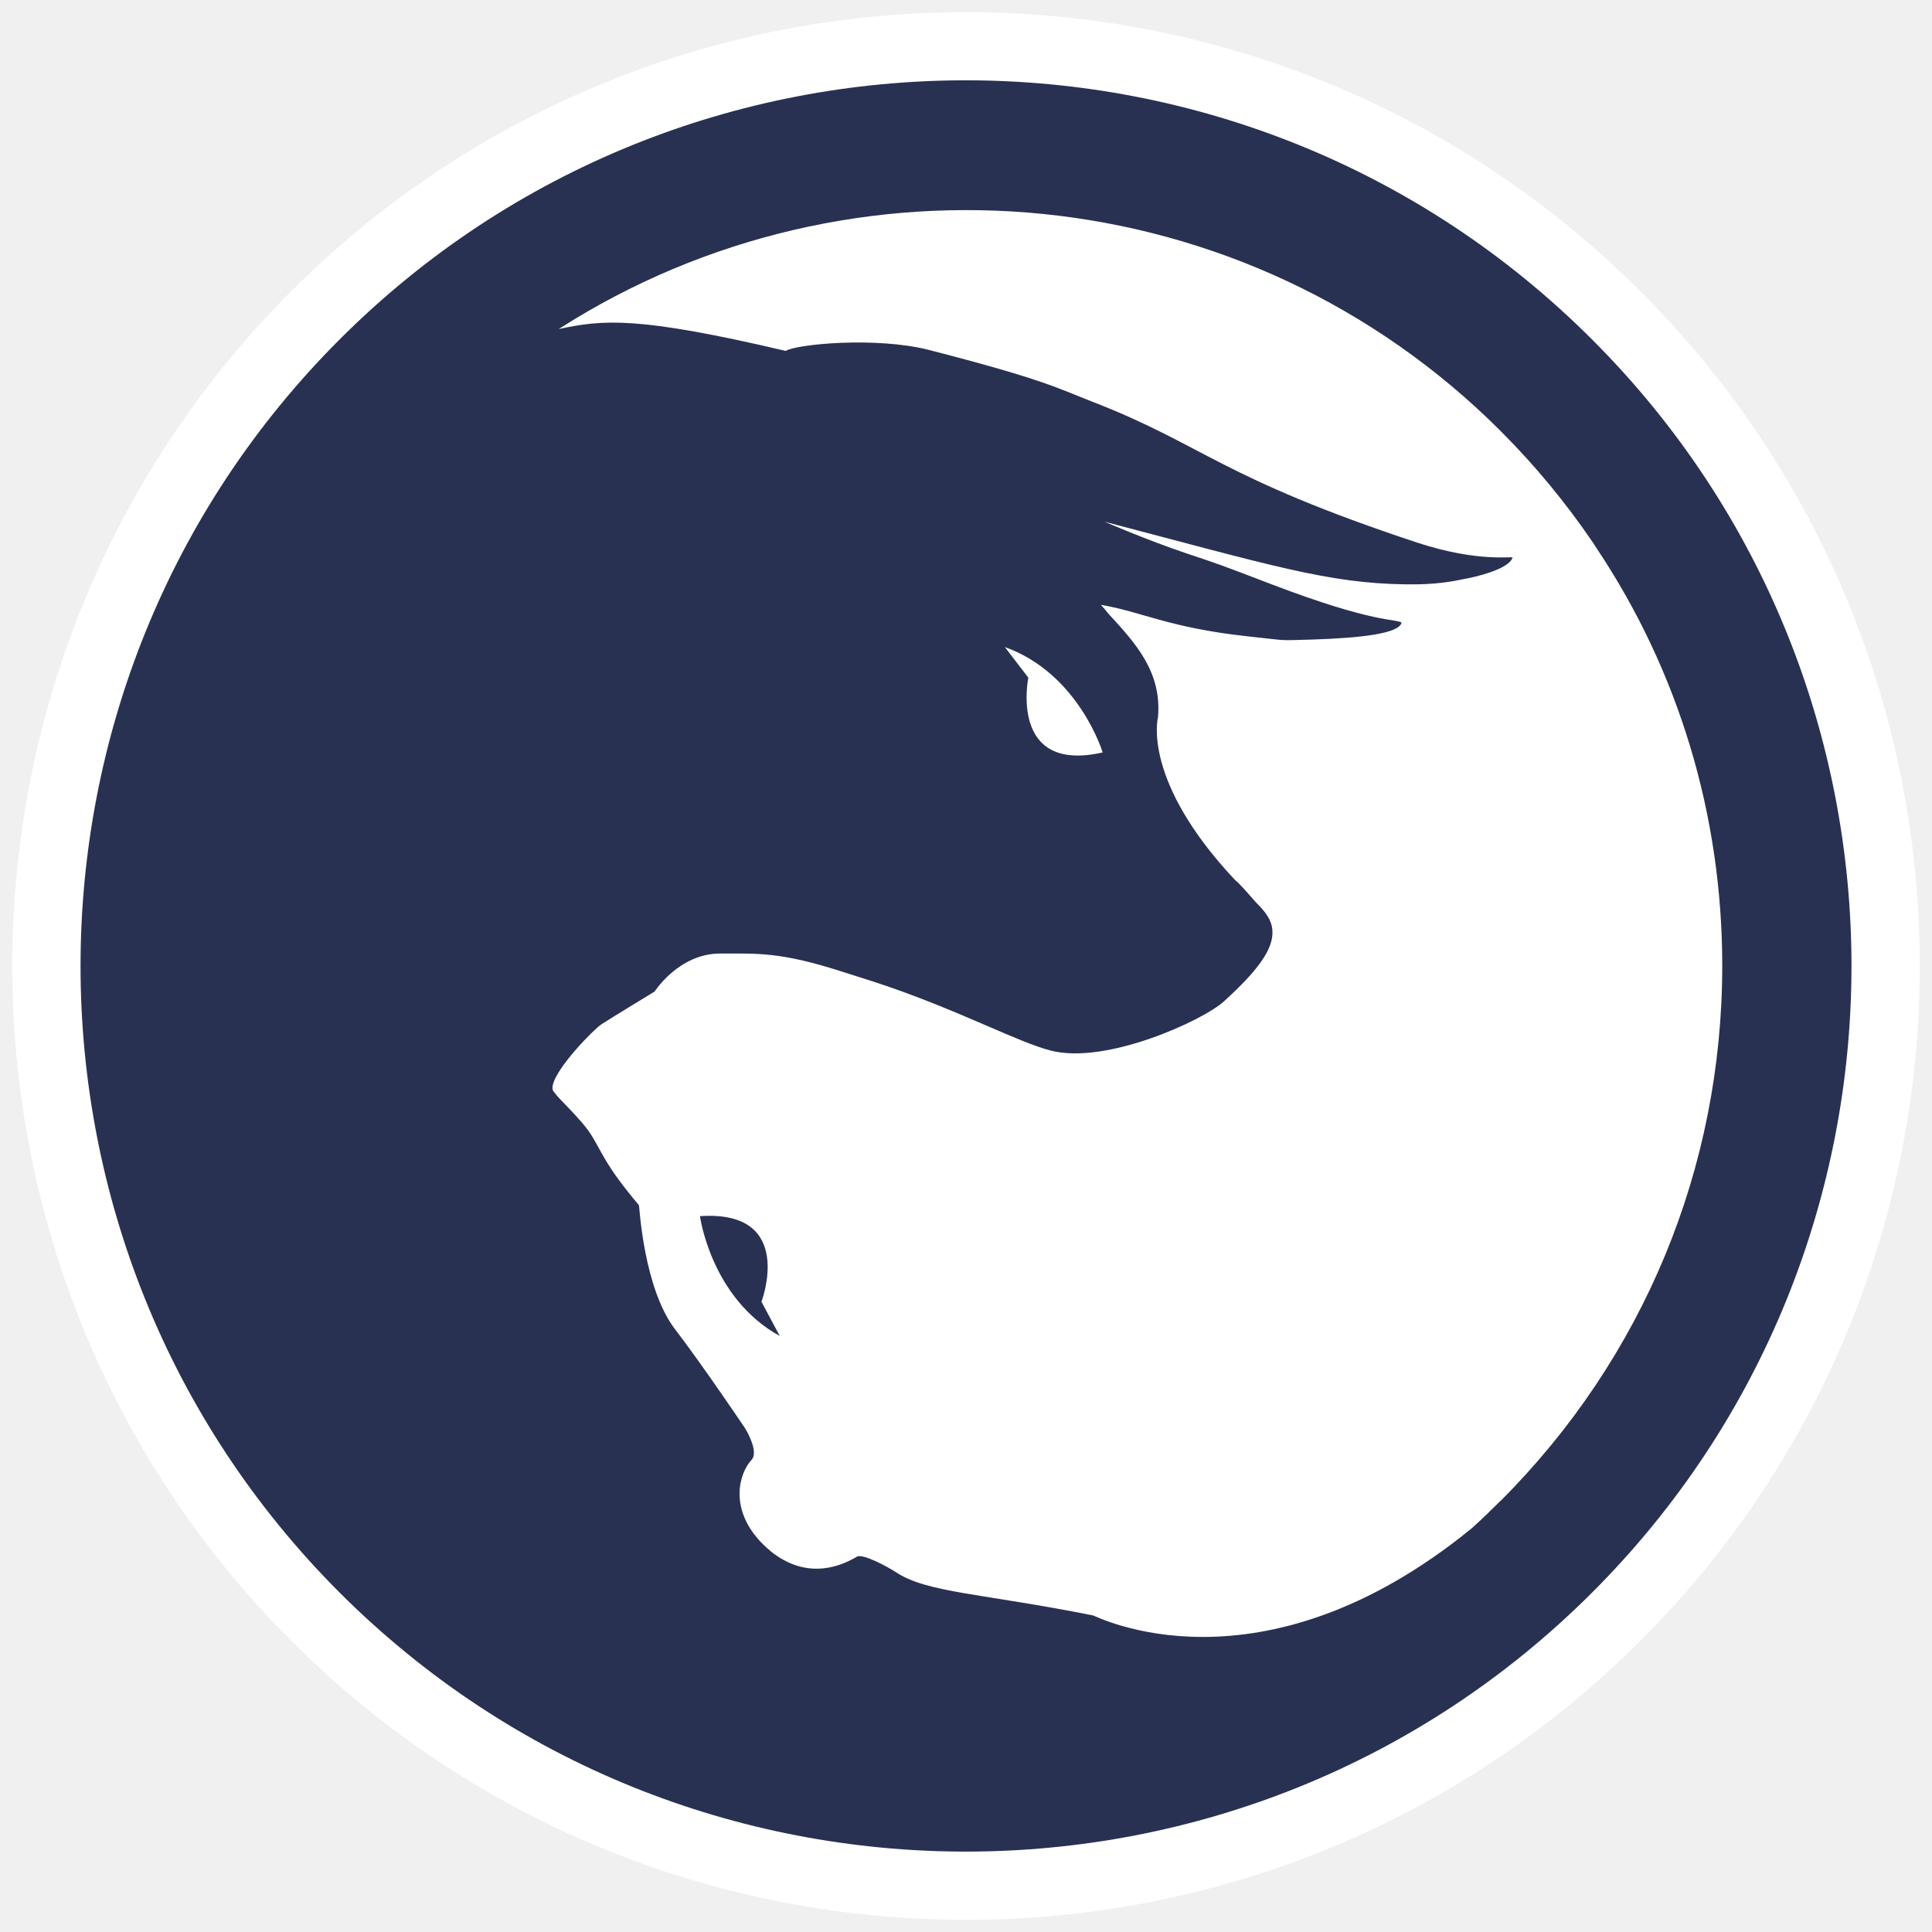
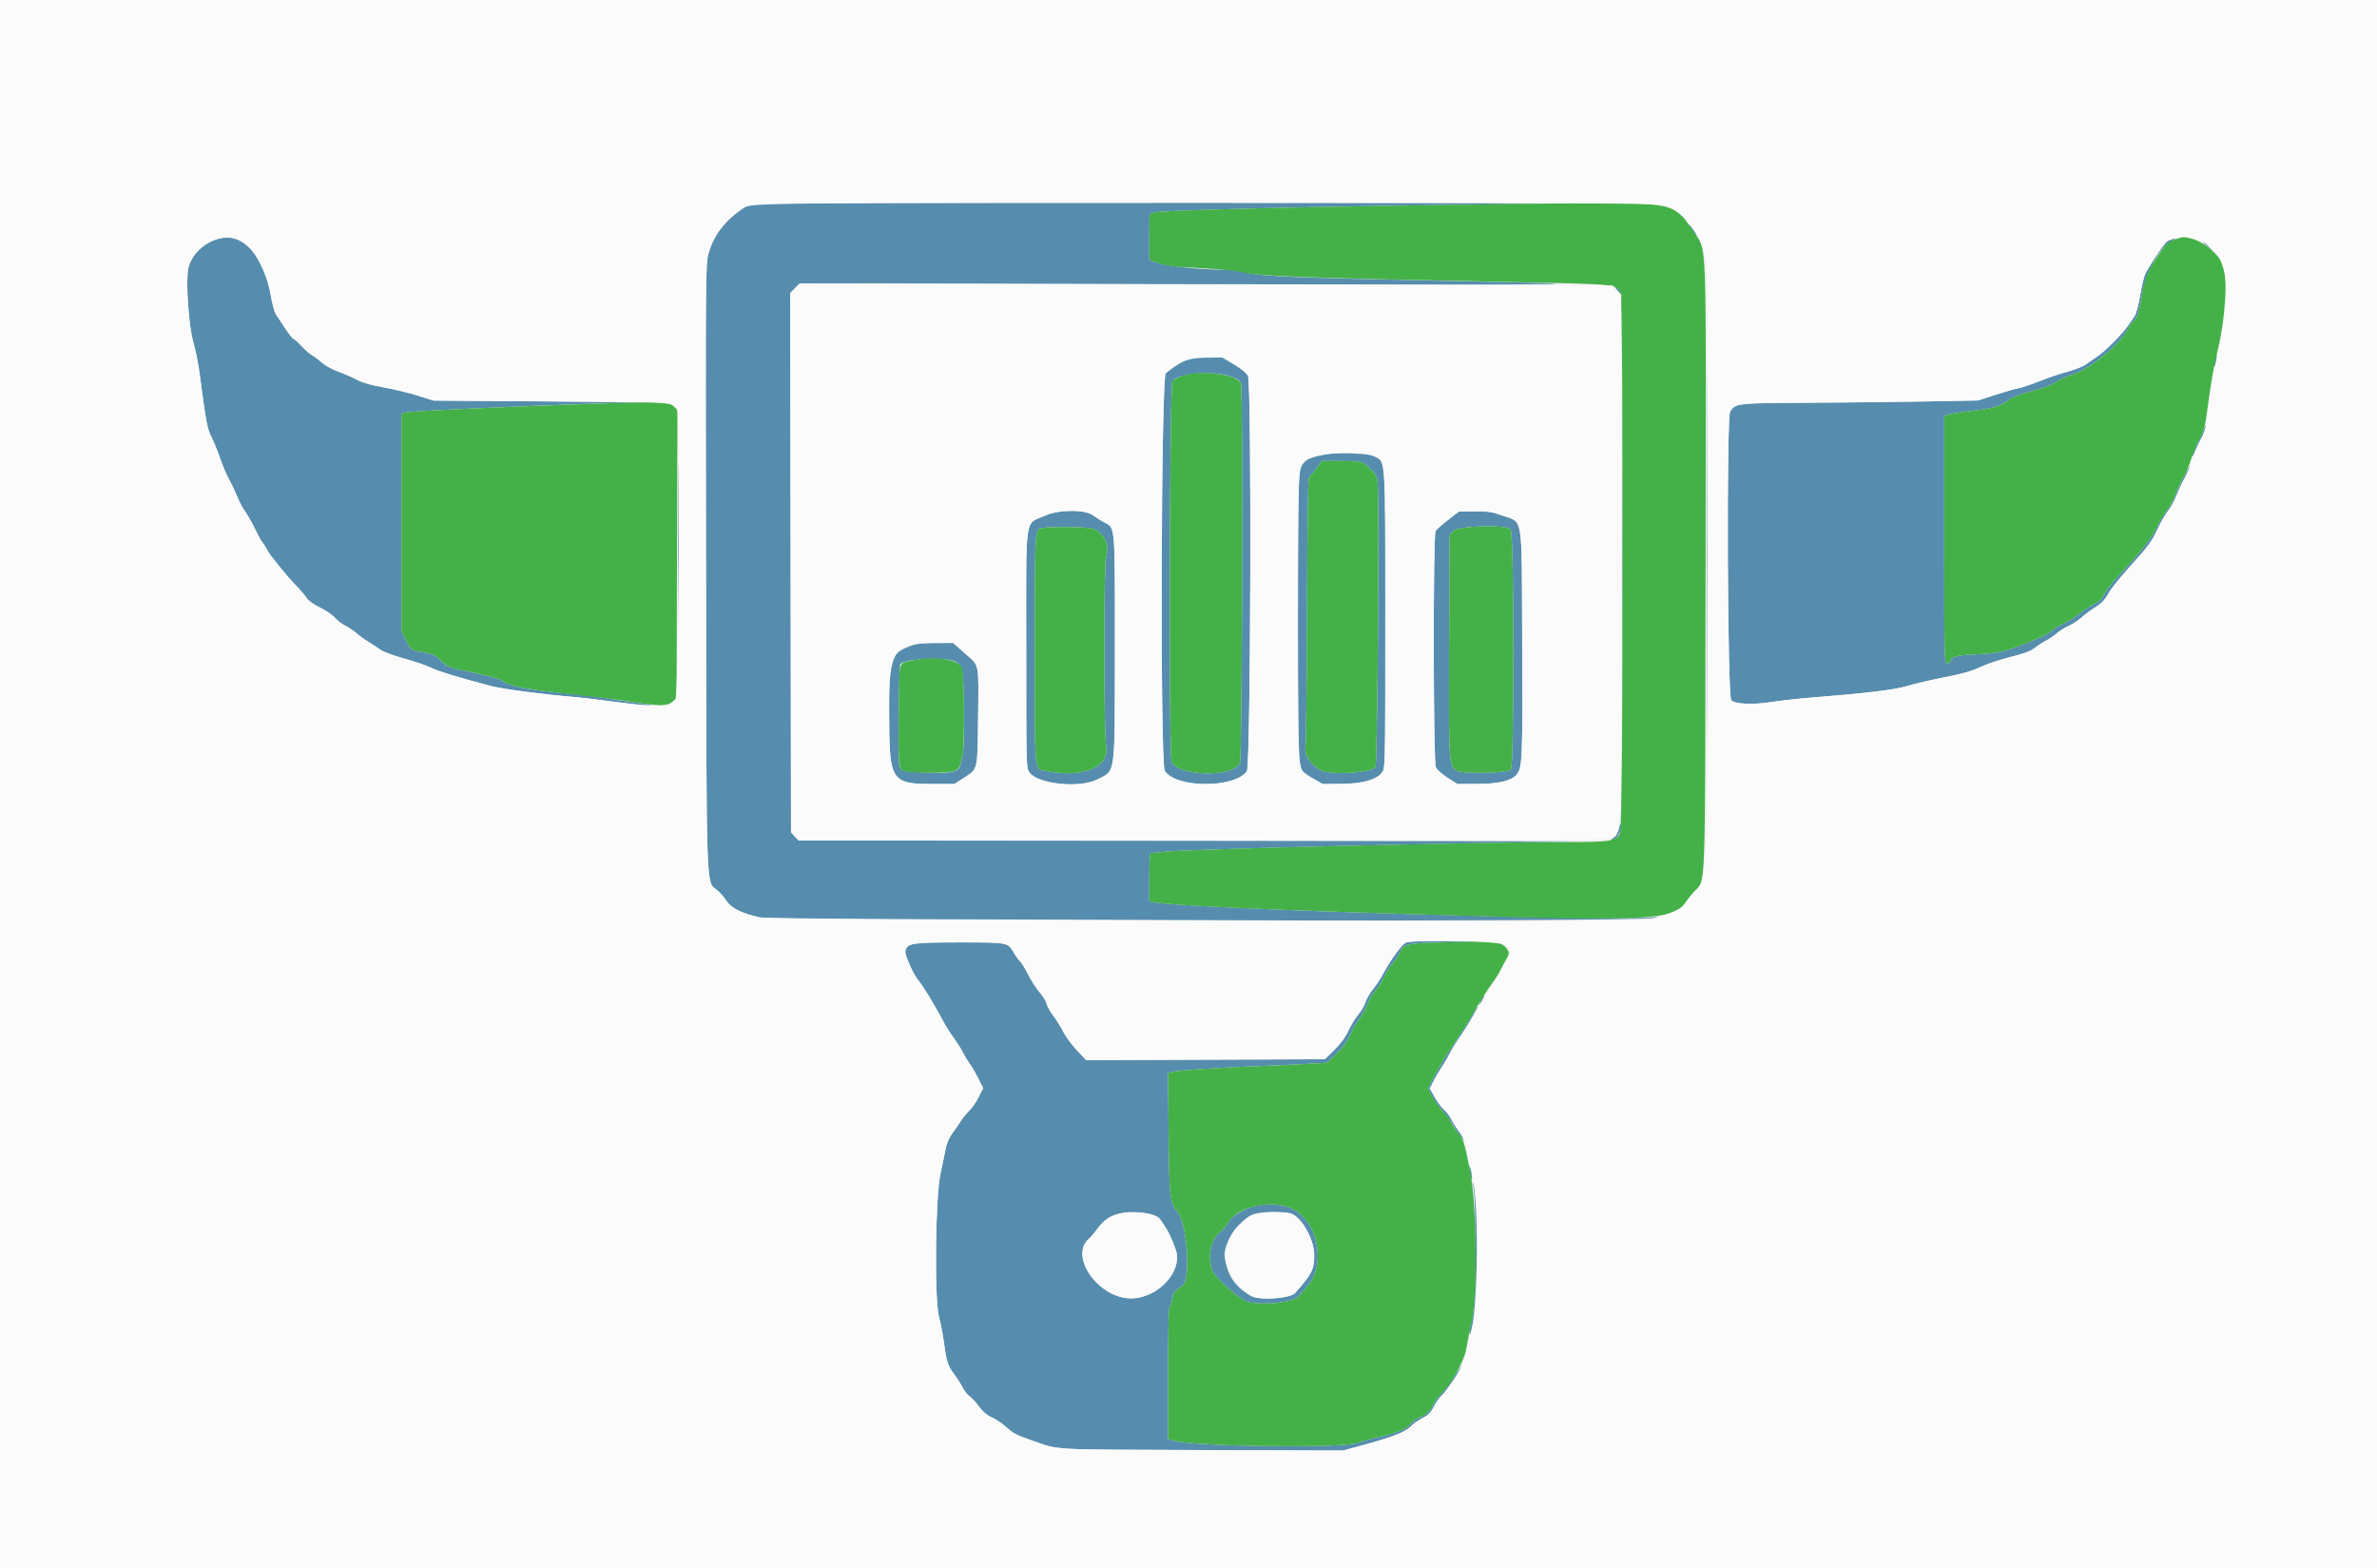
- <svg xmlns="http://www.w3.org/2000/svg" width="46" height="46" viewBox="0 0 46 46">
-   <path fill="#fff" d="M39.057 6.937C30.2-1.926 15.792-1.926 6.934 6.934c-8.856 8.857-8.856 23.273 0 32.132 8.858 8.86 23.27 8.86 32.123-.002 8.87-8.857 8.87-23.273 0-32.127z" />
-   <g fill="#293152">
-     <path d="M16.666 28.957s.26 1.95 1.9 2.852l-.436-.815s.835-2.192-1.464-2.038zM37.908 8.085c-8.225-8.23-21.6-8.23-29.823-.002-8.223 8.226-8.223 21.608 0 29.834s21.603 8.224 29.823 0c8.233-8.226 8.233-21.608 0-29.832zm-2.18 27.648c-.23.228-.454.446-.688.656-5.066 4.13-8.97 2.074-9.014 2.074-2.645-.528-3.958-.537-4.7-1.033-.186-.124-.785-.445-.92-.368-.54.322-1.283.486-2.048-.12-.07-.058-.13-.117-.192-.174-.84-.84-.554-1.706-.275-2.006.194-.197-.147-.75-.147-.75s-.993-1.477-1.672-2.364c-.746-.975-.847-2.908-.856-2.933l-.01-.028c-.755-.897-.834-1.173-1.095-1.61-.153-.258-.387-.5-.585-.708-.136-.14-.263-.268-.35-.388-.022-.026-.026-.064-.018-.124.067-.42.97-1.342 1.163-1.47.238-.155 1.264-.778 1.264-.778s.578-.906 1.56-.906c.885.003 1.426-.05 2.953.447l.636.202c1.065.342 2.003.744 2.75 1.066.633.273 1.14.493 1.527.594 1.316.348 3.64-.718 4.13-1.17.806-.73 1.15-1.22 1.155-1.623.008-.227-.092-.423-.32-.66-.117-.11-.27-.313-.463-.507-.03-.03-.063-.066-.102-.094-2.23-2.37-1.844-3.855-1.84-3.88.094-1.065-.516-1.748-1.172-2.457l-.11-.133c-.034-.032-.075-.086-.075-.086.95.156 1.596.538 3.45.744 1.056.113.722.104 1.564.082 1.16-.037 2.08-.14 2.143-.402-.113-.096-.627.03-3.09-.912-1.14-.438-1.318-.502-2.045-.743-.932-.314-1.94-.75-1.94-.75 4.017 1.054 5.33 1.466 7.17 1.492.708.013 1.132-.073 1.38-.124.262-.046 1.072-.23 1.166-.51.028-.05-.778.13-2.27-.36-4.687-1.55-5.087-2.325-7.687-3.336-.904-.352-1.2-.546-3.94-1.252-1.254-.32-3.15-.138-3.407.024-3.556-.835-4.363-.743-5.406-.52 6.955-4.46 16.347-3.656 22.43 2.43.825.825 1.556 1.714 2.196 2.655l.084.13c1.953 2.923 2.994 6.353 2.994 9.945-.002 4.816-1.875 9.334-5.275 12.738zM23.922 15.405c1.765.63 2.332 2.51 2.332 2.51-2.242.51-1.77-1.78-1.77-1.78l-.56-.73z" />
+ <svg xmlns="http://www.w3.org/2000/svg" id="svg" version="1.1" width="400" height="263.83" viewBox="0, 0, 400,263.83">
+   <g id="svgg">
+     <path id="path0" d="M127.480 34.321 C 126.559 34.441,125.550 34.706,125.238 34.912 C 122.072 36.996,120.088 39.536,119.255 42.572 C 118.727 44.498,118.723 45.019,118.803 95.016 C 118.895 151.596,118.777 148.187,120.696 149.800 C 121.172 150.200,121.887 151.026,122.285 151.636 C 123.051 152.811,124.885 153.714,127.803 154.353 C 130.914 155.034,275.967 155.140,278.291 154.463 C 279.381 154.145,279.409 154.122,278.496 154.290 C 273.926 155.135,199.562 152.945,194.129 151.806 L 193.404 151.654 193.404 147.595 C 193.404 145.362,193.493 143.536,193.602 143.535 C 193.710 143.535,195.046 143.420,196.570 143.279 C 200.901 142.879,243.010 141.856,265.435 141.606 C 268.410 141.572,240.143 141.518,202.619 141.485 L 134.393 141.425 133.753 140.744 L 133.113 140.063 133.044 94.685 L 132.974 49.307 133.788 48.493 L 134.602 47.679 202.987 47.821 C 269.024 47.958,274.674 47.879,243.272 47.256 C 219.132 46.777,212.046 46.487,209.894 45.892 C 208.879 45.611,207.216 45.380,206.201 45.379 C 201.245 45.375,195.959 44.763,194.129 43.981 L 193.404 43.671 193.404 39.808 C 193.404 36.028,193.416 35.942,193.997 35.778 C 195.611 35.323,221.562 34.714,256.069 34.322 C 267.635 34.191,249.251 34.121,201.319 34.114 C 161.629 34.108,128.402 34.202,127.480 34.321 M282.586 35.966 C 282.586 36.012,282.972 36.398,283.443 36.824 L 284.301 37.599 283.526 36.741 C 282.803 35.942,282.586 35.763,282.586 35.966 M284.616 38.543 C 284.878 38.989,285.261 39.494,285.467 39.664 C 285.673 39.834,285.509 39.469,285.102 38.852 C 284.248 37.557,283.911 37.343,284.616 38.543 M36.865 40.118 C 34.389 40.729,32.142 42.929,31.678 45.195 C 31.226 47.399,31.761 55.009,32.554 57.673 C 32.903 58.846,33.383 61.280,33.621 63.082 C 34.689 71.188,34.864 72.118,35.606 73.597 C 36.011 74.405,36.665 76.016,37.059 77.177 C 37.452 78.338,38.115 79.898,38.531 80.645 C 38.947 81.392,39.579 82.721,39.936 83.599 C 40.293 84.477,40.881 85.588,41.244 86.068 C 41.607 86.547,42.331 87.821,42.853 88.899 C 43.375 89.977,43.966 91.046,44.165 91.274 C 44.364 91.502,44.713 92.055,44.940 92.504 C 45.415 93.444,48.257 96.941,49.959 98.681 C 50.597 99.334,51.335 100.207,51.597 100.620 C 51.883 101.071,52.795 101.723,53.872 102.248 C 54.861 102.729,55.982 103.494,56.364 103.947 C 56.746 104.401,57.548 105.018,58.147 105.317 C 58.745 105.617,59.591 106.186,60.026 106.582 C 60.462 106.978,61.352 107.624,62.005 108.017 C 62.658 108.410,63.571 109.006,64.034 109.342 C 64.496 109.677,66.277 110.335,67.991 110.805 C 69.706 111.274,71.696 111.951,72.415 112.310 C 73.633 112.916,77.213 114.013,82.613 115.431 C 84.595 115.952,90.942 116.788,96.702 117.287 C 97.718 117.375,99.914 117.629,101.583 117.851 C 106.159 118.459,108.476 118.706,109.499 118.694 C 110.007 118.688,108.803 118.469,106.824 118.206 C 104.844 117.944,102.589 117.600,101.810 117.442 C 101.032 117.283,98.437 116.969,96.042 116.744 C 88.480 116.031,85.953 115.539,84.408 114.477 C 84.031 114.218,81.839 113.620,79.537 113.148 C 75.417 112.303,75.334 112.272,74.230 111.183 C 73.252 110.220,72.877 110.039,71.310 109.774 C 69.090 109.400,69.129 109.427,68.259 107.625 L 67.546 106.148 67.546 87.896 L 67.546 69.644 68.140 69.428 C 68.978 69.122,97.050 67.897,106.464 67.755 C 108.786 67.720,102.197 67.626,91.821 67.547 L 72.955 67.403 70.317 66.568 C 68.865 66.109,66.277 65.486,64.564 65.184 C 62.468 64.814,60.997 64.393,60.063 63.894 C 59.300 63.487,57.901 62.881,56.954 62.546 C 56.007 62.212,54.767 61.530,54.199 61.031 C 53.631 60.533,52.869 59.963,52.507 59.765 C 52.144 59.568,51.341 58.863,50.723 58.199 C 50.105 57.535,49.495 56.992,49.367 56.992 C 49.240 56.992,48.618 56.200,47.985 55.231 C 47.352 54.262,46.647 53.197,46.419 52.863 C 46.191 52.529,45.792 51.036,45.533 49.545 C 44.400 43.023,40.829 39.140,36.865 40.118 M364.885 40.498 C 364.305 40.813,362.007 44.111,360.966 46.124 C 360.793 46.459,360.425 48.048,360.150 49.655 C 359.874 51.262,359.463 52.828,359.236 53.135 C 359.010 53.443,358.485 54.200,358.070 54.819 C 357.127 56.227,354.300 59.059,352.902 59.995 C 352.322 60.383,351.464 60.981,350.996 61.323 C 350.528 61.664,349.162 62.206,347.962 62.526 C 346.761 62.846,344.641 63.563,343.251 64.119 C 341.861 64.676,340.258 65.215,339.689 65.318 C 339.120 65.421,337.348 65.927,335.752 66.444 L 332.850 67.382 324.538 67.542 C 319.967 67.630,311.022 67.729,304.661 67.761 C 292.190 67.825,292.069 67.838,291.153 69.237 C 290.508 70.221,290.685 117.183,291.336 117.834 C 291.996 118.494,294.994 118.616,298.206 118.114 C 299.701 117.881,302.526 117.562,304.485 117.406 C 314.139 116.639,318.909 116.065,320.990 115.420 C 322.158 115.058,324.948 114.408,327.190 113.974 C 330.152 113.401,331.804 112.931,333.232 112.254 C 334.313 111.741,336.609 110.973,338.334 110.546 C 340.610 109.983,341.736 109.562,342.437 109.011 C 342.969 108.593,343.819 108.041,344.327 107.783 C 344.835 107.526,345.632 106.982,346.098 106.576 C 346.565 106.170,347.470 105.607,348.110 105.323 C 348.749 105.040,349.733 104.395,350.296 103.890 C 350.859 103.384,351.923 102.601,352.660 102.150 C 353.629 101.556,354.210 100.944,354.756 99.941 C 355.171 99.178,356.646 97.304,358.033 95.777 C 361.465 91.998,362.125 91.108,363.156 88.869 C 363.644 87.808,364.412 86.483,364.862 85.926 C 365.311 85.369,365.928 84.249,366.232 83.436 C 366.536 82.623,367.193 81.227,367.693 80.334 C 368.193 79.440,368.602 78.567,368.602 78.392 C 368.602 77.933,366.528 81.939,365.908 83.597 C 365.618 84.371,365.037 85.396,364.616 85.875 C 364.195 86.355,363.537 87.443,363.152 88.294 C 362.248 90.298,360.254 92.913,357.246 96.042 C 355.920 97.421,354.548 99.111,354.196 99.798 C 353.730 100.710,353.255 101.198,352.438 101.607 C 351.823 101.914,350.647 102.688,349.825 103.325 C 349.003 103.963,347.756 104.729,347.054 105.026 C 346.353 105.324,345.600 105.785,345.383 106.051 C 345.165 106.316,344.274 106.837,343.404 107.209 C 337.658 109.660,336.655 109.924,332.418 110.107 C 329.301 110.242,328.232 110.527,328.232 111.223 C 328.232 111.436,327.995 111.609,327.704 111.609 C 327.181 111.609,327.177 111.434,327.177 90.775 L 327.177 69.941 328.166 69.689 C 328.710 69.550,330.379 69.301,331.873 69.135 C 335.237 68.760,336.572 68.368,338.038 67.324 C 338.818 66.769,340.064 66.289,341.953 65.816 C 343.729 65.371,345.113 64.850,345.811 64.363 C 346.410 63.945,347.797 63.318,348.893 62.970 C 351.801 62.046,356.744 57.964,358.047 55.409 C 358.316 54.882,358.730 54.290,358.966 54.094 C 359.690 53.493,359.909 52.852,360.410 49.871 C 361.083 45.870,363.394 41.597,365.441 40.568 C 365.946 40.314,366.181 40.111,365.963 40.117 C 365.745 40.122,365.260 40.294,364.885 40.498 M370.712 40.716 C 370.712 40.761,371.098 41.147,371.570 41.573 L 372.427 42.348 371.652 41.491 C 370.930 40.691,370.712 40.512,370.712 40.716 M287.200 93.931 C 287.200 121.431,287.231 132.681,287.269 118.931 C 287.307 105.181,287.307 82.681,287.269 68.931 C 287.231 55.181,287.200 66.431,287.200 93.931 M272.078 48.779 C 272.415 49.195,272.729 49.503,272.776 49.463 C 272.933 49.329,272.176 48.296,271.820 48.159 C 271.625 48.084,271.741 48.363,272.078 48.779 M272.952 93.931 C 272.952 118.239,272.983 128.183,273.021 116.029 C 273.059 103.875,273.059 83.987,273.021 71.834 C 272.983 59.680,272.952 69.624,272.952 93.931 M372.706 60.569 C 372.607 61.098,372.578 61.584,372.643 61.649 C 372.707 61.713,372.841 61.333,372.940 60.803 C 373.040 60.274,373.068 59.788,373.004 59.723 C 372.939 59.659,372.805 60.039,372.706 60.569 M198.417 61.236 C 197.474 61.814,196.464 62.525,196.174 62.814 C 195.373 63.611,195.208 128.393,196.003 129.693 C 197.793 132.618,207.677 132.688,209.825 129.790 C 210.469 128.922,210.643 64.651,210.006 63.252 C 209.799 62.799,208.929 62.077,207.706 61.341 L 205.738 60.158 202.935 60.171 C 200.137 60.183,200.129 60.185,198.417 61.236 M207.048 63.340 C 208.356 63.782,208.690 64.014,208.832 64.576 C 209.198 66.037,209.031 127.640,208.659 128.403 C 207.452 130.876,198.001 130.637,197.159 128.112 C 196.666 126.630,196.809 64.564,197.307 64.063 C 198.595 62.768,204.135 62.357,207.048 63.340 M114.110 92.348 C 114.110 105.046,114.143 110.241,114.182 103.892 C 114.221 97.543,114.221 87.154,114.182 80.805 C 114.143 74.456,114.110 79.650,114.110 92.348 M371.007 71.821 C 370.990 72.068,370.501 73.172,369.921 74.274 C 369.340 75.377,368.871 76.481,368.878 76.728 C 368.885 76.975,369.099 76.642,369.355 75.989 C 369.611 75.336,370.149 74.241,370.551 73.556 C 370.953 72.871,371.227 72.099,371.160 71.841 C 371.050 71.421,371.034 71.419,371.007 71.821 M220.976 76.738 C 219.748 77.315,219.152 77.923,218.733 79.024 C 218.257 80.275,218.297 128.195,218.775 129.192 C 218.989 129.639,219.811 130.330,220.843 130.930 L 222.557 131.926 225.592 131.907 C 229.238 131.884,231.666 131.218,232.566 129.994 C 233.111 129.252,233.113 129.136,233.113 104.268 C 233.113 76.332,233.209 77.752,231.266 76.781 C 229.949 76.123,222.352 76.091,220.976 76.738 M229.559 78.017 C 230.773 78.843,231.631 79.906,231.792 80.786 C 232.137 82.668,231.814 128.655,231.453 129.090 C 230.638 130.072,223.774 130.465,222.248 129.617 C 220.684 128.748,219.450 126.949,219.677 125.871 C 219.786 125.356,219.908 114.904,219.947 102.644 C 219.995 87.792,220.109 80.324,220.288 80.265 C 220.436 80.215,220.978 79.589,221.492 78.874 L 222.427 77.573 225.666 77.573 C 228.268 77.573,229.035 77.660,229.559 78.017 M175.989 86.712 C 172.317 88.363,172.691 85.807,172.691 109.235 C 172.691 129.129,172.695 129.253,173.243 129.994 C 174.694 131.952,181.661 132.668,184.638 131.163 C 187.793 129.569,187.596 131.033,187.611 109.109 C 187.626 88.067,187.693 88.859,185.838 87.899 C 185.283 87.611,184.420 87.070,183.920 86.696 C 182.603 85.711,178.197 85.720,175.989 86.712 M243.686 87.478 C 242.680 88.255,241.730 89.105,241.575 89.366 C 241.144 90.093,241.184 128.121,241.617 129.093 C 241.802 129.508,242.654 130.274,243.596 130.872 L 245.251 131.921 248.285 131.914 C 252.116 131.906,254.236 131.434,255.185 130.379 C 256.194 129.258,256.249 127.924,256.153 107.256 C 256.053 85.894,256.436 88.061,252.507 86.639 C 251.109 86.133,250.303 86.023,248.153 86.042 L 245.515 86.066 243.686 87.478 M184.116 89.025 C 186.042 90.027,186.705 91.617,186.125 93.844 C 185.716 95.413,185.729 122.937,186.139 125.598 C 186.672 129.053,182.411 130.884,176.368 129.798 C 173.955 129.364,174.142 131.092,174.142 109.235 C 174.142 88.450,174.102 89.077,175.462 88.841 C 177.219 88.535,183.429 88.668,184.116 89.025 M254.203 89.069 C 254.805 89.671,254.838 129.040,254.237 129.538 C 253.568 130.094,246.205 130.245,245.198 129.724 C 243.804 129.004,243.770 128.460,243.855 108.241 L 243.931 90.016 244.571 89.335 C 245.378 88.476,253.389 88.255,254.203 89.069 M153.191 108.710 C 149.811 110.029,149.600 110.682,149.623 119.714 C 149.655 131.717,149.792 131.926,157.599 131.926 L 160.604 131.926 162.209 130.889 C 164.593 129.348,164.500 129.744,164.596 120.736 C 164.696 111.306,164.864 112.128,162.393 109.948 L 160.390 108.179 157.438 108.192 C 155.177 108.201,154.182 108.323,153.191 108.710 M160.827 111.351 C 162.065 112.117,162.075 112.171,162.209 119.112 C 162.323 124.987,162.221 126.543,161.572 128.829 C 161.268 129.898,160.021 130.165,156.074 130.004 C 151.577 129.820,151.520 129.801,151.316 128.407 C 151.091 126.868,151.275 111.961,151.522 111.714 C 152.448 110.790,159.475 110.516,160.827 111.351 M272.449 139.422 C 272.349 139.955,271.986 140.575,271.590 140.886 C 270.797 141.509,271.105 141.622,271.962 141.021 C 272.493 140.650,273.061 138.936,272.755 138.630 C 272.682 138.557,272.545 138.914,272.449 139.422 M236.485 158.656 C 235.813 159.029,233.888 161.712,232.747 163.867 C 232.320 164.673,231.547 165.839,231.030 166.458 C 230.512 167.078,229.949 168.052,229.778 168.623 C 229.607 169.194,229.065 170.131,228.574 170.704 C 228.082 171.278,227.339 172.494,226.921 173.407 C 226.418 174.506,225.618 175.600,224.550 176.649 L 222.939 178.232 202.867 178.308 L 182.796 178.385 181.225 176.725 C 180.362 175.813,179.329 174.413,178.930 173.615 C 178.531 172.817,177.776 171.604,177.252 170.920 C 176.728 170.237,176.222 169.325,176.128 168.893 C 176.033 168.462,175.504 167.597,174.953 166.970 C 174.402 166.344,173.529 164.993,173.014 163.969 C 172.498 162.945,171.893 161.955,171.670 161.770 C 171.447 161.584,170.958 160.911,170.584 160.273 C 169.580 158.559,169.666 158.575,161.482 158.575 C 153.447 158.575,152.686 158.694,152.358 159.998 C 152.201 160.626,153.686 163.987,154.558 164.976 C 155.172 165.672,157.374 169.279,158.463 171.372 C 158.991 172.388,159.870 173.817,160.416 174.547 C 160.962 175.278,161.679 176.406,162.009 177.054 C 162.339 177.702,162.876 178.588,163.202 179.024 C 163.527 179.459,164.165 180.557,164.619 181.464 L 165.443 183.113 164.673 184.631 C 164.249 185.465,163.526 186.504,163.067 186.939 C 162.608 187.375,161.977 188.146,161.665 188.654 C 161.354 189.162,160.729 190.066,160.277 190.662 C 159.764 191.338,159.336 192.330,159.140 193.300 C 158.967 194.155,158.572 196.042,158.262 197.493 C 157.394 201.556,157.219 218.607,158.014 221.602 C 158.308 222.709,158.680 224.624,158.840 225.858 C 159.254 229.030,159.512 229.847,160.515 231.162 C 161.002 231.800,161.657 232.825,161.970 233.439 C 162.283 234.054,162.833 234.749,163.190 234.983 C 163.548 235.218,164.253 235.983,164.757 236.684 C 165.383 237.556,166.064 238.131,166.912 238.507 C 167.594 238.808,168.668 239.530,169.298 240.111 C 170.488 241.209,171.014 241.479,173.879 242.466 C 178.394 244.021,176.211 243.903,202.111 243.995 L 225.989 244.079 228.364 243.439 C 234.465 241.794,236.579 240.971,237.599 239.841 C 237.889 239.520,238.689 238.972,239.377 238.623 C 240.330 238.139,240.778 237.692,241.261 236.738 C 241.610 236.051,242.161 235.251,242.485 234.960 C 243.131 234.382,246.098 230.081,246.355 229.348 C 246.444 229.097,245.706 230.079,244.717 231.530 C 243.727 232.982,242.651 234.421,242.325 234.729 C 242.000 235.037,241.498 235.750,241.211 236.312 C 240.597 237.516,240.027 238.046,238.843 238.515 C 238.367 238.703,237.768 239.124,237.512 239.449 C 236.790 240.366,234.948 241.178,232.404 241.699 C 231.126 241.961,229.338 242.451,228.431 242.789 C 225.942 243.716,200.947 243.420,197.559 242.424 L 196.570 242.133 196.570 231.146 C 196.570 223.532,196.659 220.070,196.859 219.869 C 197.018 219.710,197.204 219.122,197.273 218.563 C 197.391 217.595,197.597 217.328,199.001 216.323 C 200.467 215.274,199.754 205.538,198.082 203.772 C 196.878 202.501,196.753 201.338,196.651 190.458 L 196.558 180.520 197.289 180.364 C 198.578 180.089,204.167 179.708,210.950 179.433 C 214.578 179.286,218.847 179.089,220.436 178.996 L 223.326 178.827 224.883 177.342 C 225.961 176.314,226.678 175.330,227.215 174.142 C 227.642 173.199,228.341 171.991,228.767 171.458 C 229.194 170.925,229.784 169.847,230.077 169.063 C 230.371 168.278,231.030 167.147,231.541 166.550 C 232.053 165.952,232.712 164.918,233.007 164.252 C 233.302 163.586,233.875 162.660,234.281 162.193 C 234.687 161.727,235.202 160.989,235.425 160.553 C 236.368 158.710,236.319 158.722,243.497 158.564 L 250.000 158.421 243.536 158.376 C 238.824 158.342,236.912 158.418,236.485 158.656 M249.208 168.338 C 248.983 168.773,248.858 169.129,248.931 169.129 C 249.004 169.129,249.247 168.773,249.472 168.338 C 249.697 167.902,249.822 167.546,249.750 167.546 C 249.677 167.546,249.434 167.902,249.208 168.338 M247.858 170.515 C 246.504 172.781,245.492 174.394,244.561 175.769 C 242.918 178.194,240.369 182.657,240.369 183.107 C 240.369 183.667,241.768 185.894,242.859 187.071 C 243.330 187.579,244.036 188.529,244.429 189.182 C 245.436 190.856,246.438 192.210,246.438 191.898 C 246.438 191.752,246.052 191.111,245.580 190.473 C 245.109 189.836,244.491 188.859,244.208 188.303 C 243.925 187.748,243.371 187.022,242.978 186.690 C 242.584 186.359,241.889 185.427,241.433 184.620 L 240.605 183.152 241.254 181.880 C 241.611 181.180,242.215 180.151,242.596 179.594 C 242.977 179.036,243.643 177.908,244.077 177.087 C 244.511 176.266,245.369 174.862,245.982 173.967 C 247.221 172.160,248.834 169.393,248.648 169.393 C 248.582 169.393,248.227 169.898,247.858 170.515 M247.292 196.570 C 247.292 196.933,247.383 197.586,247.493 198.021 C 247.673 198.727,247.695 198.741,247.695 198.153 C 247.695 197.790,247.604 197.137,247.493 196.702 C 247.314 195.996,247.292 195.982,247.292 196.570 M247.920 199.604 C 248.459 202.256,248.325 219.254,247.745 221.761 C 247.423 223.154,247.213 224.346,247.279 224.411 C 248.378 225.510,249.109 202.343,248.062 199.604 L 247.759 198.813 247.920 199.604 M209.234 203.658 C 207.680 204.468,207.125 204.921,206.650 205.765 C 206.318 206.357,205.681 207.100,205.236 207.417 C 203.758 208.469,203.184 211.446,204.006 213.788 C 204.438 215.021,208.800 218.844,210.061 219.097 C 213.054 219.695,217.795 219.109,218.665 218.033 C 218.999 217.620,219.684 216.789,220.187 216.185 C 223.195 212.580,221.699 205.441,217.511 203.413 C 215.222 202.305,211.626 202.412,209.234 203.658 M193.151 204.224 C 195.138 204.601,196.638 206.549,197.873 210.355 C 199.040 213.954,194.833 218.470,190.314 218.470 C 184.829 218.470,179.812 211.293,183.283 208.412 C 183.524 208.212,184.191 207.412,184.765 206.635 C 186.530 204.247,189.210 203.476,193.151 204.224 M217.762 204.452 C 219.515 205.607,221.144 208.841,221.157 211.191 C 221.171 213.581,220.748 214.418,217.927 217.575 C 217.114 218.485,212.053 218.849,210.607 218.101 C 203.139 214.238,205.777 204.002,214.248 203.971 C 216.517 203.963,217.153 204.050,217.762 204.452 " stroke="none" fill="#568dae" fill-rule="evenodd" />
+     <path id="path1" d="M256.069 34.304 C 219.959 34.752,195.583 35.330,193.997 35.778 C 193.416 35.942,193.404 36.028,193.404 39.808 L 193.404 43.671 194.129 43.979 C 195.763 44.675,197.211 44.881,202.243 45.133 C 205.382 45.291,208.215 45.574,209.235 45.832 C 211.832 46.488,219.982 46.778,256.201 47.501 C 271.868 47.814,272.019 47.829,272.678 49.218 C 273.238 50.398,273.189 138.921,272.627 140.184 C 272.016 141.560,271.207 141.688,263.135 141.691 C 249.140 141.696,201.360 142.836,196.570 143.279 C 195.046 143.420,193.710 143.535,193.602 143.535 C 193.493 143.536,193.404 145.362,193.404 147.595 L 193.404 151.654 194.129 151.806 C 196.879 152.382,215.231 153.187,246.042 154.081 C 277.043 154.982,281.824 154.714,283.543 151.979 C 283.862 151.471,284.566 150.578,285.108 149.994 C 287.075 147.873,286.919 152.366,287.010 95.251 C 287.102 37.203,287.298 42.413,284.888 38.862 C 281.456 33.803,282.547 33.976,256.069 34.304 M366.123 40.255 C 364.789 40.744,364.520 40.983,363.333 42.733 C 361.478 45.468,360.923 46.821,360.414 49.849 C 359.909 52.852,359.691 53.492,358.966 54.094 C 358.730 54.290,358.316 54.882,358.047 55.409 C 356.744 57.964,351.801 62.046,348.893 62.970 C 347.797 63.318,346.410 63.945,345.811 64.363 C 345.113 64.850,343.729 65.371,341.953 65.816 C 340.064 66.289,338.818 66.769,338.038 67.324 C 336.572 68.368,335.237 68.760,331.873 69.135 C 330.379 69.301,328.710 69.550,328.166 69.689 L 327.177 69.941 327.177 90.775 C 327.177 111.434,327.181 111.609,327.704 111.609 C 327.995 111.609,328.232 111.436,328.232 111.223 C 328.232 110.527,329.301 110.242,332.418 110.107 C 336.655 109.924,337.658 109.660,343.404 107.209 C 344.274 106.837,345.165 106.316,345.383 106.051 C 345.600 105.785,346.353 105.324,347.054 105.026 C 347.756 104.729,349.003 103.963,349.825 103.325 C 350.647 102.688,351.823 101.914,352.438 101.607 C 353.255 101.198,353.730 100.710,354.196 99.798 C 354.548 99.111,355.920 97.421,357.246 96.042 C 360.254 92.913,362.248 90.298,363.152 88.294 C 363.537 87.443,364.195 86.355,364.616 85.875 C 365.037 85.396,365.638 84.319,365.951 83.481 C 366.264 82.644,366.920 81.239,367.408 80.359 C 367.896 79.480,368.496 78.047,368.740 77.177 C 368.984 76.306,369.594 74.849,370.096 73.938 C 370.931 72.424,371.065 71.862,371.662 67.342 C 372.021 64.625,372.660 61.036,373.081 59.367 C 374.479 53.837,374.948 46.545,374.043 44.416 C 373.387 42.874,370.931 40.797,369.131 40.262 C 367.466 39.768,367.453 39.768,366.123 40.255 M198.890 63.279 C 198.207 63.522,197.494 63.875,197.307 64.063 C 196.809 64.564,196.666 126.630,197.159 128.112 C 198.001 130.637,207.452 130.876,208.659 128.403 C 209.031 127.640,209.198 66.037,208.832 64.576 C 208.435 62.994,202.040 62.160,198.890 63.279 M107.520 67.715 C 93.075 68.080,68.963 69.129,68.140 69.428 L 67.546 69.644 67.546 87.896 L 67.546 106.148 68.259 107.625 C 69.129 109.427,69.090 109.400,71.310 109.774 C 72.877 110.039,73.252 110.220,74.230 111.183 C 75.334 112.272,75.417 112.303,79.537 113.148 C 81.839 113.620,84.031 114.215,84.408 114.470 C 85.997 115.546,88.128 115.959,96.834 116.880 C 99.518 117.164,103.199 117.626,105.013 117.907 C 111.171 118.861,112.191 118.889,113.081 118.123 L 113.852 117.460 113.924 93.214 L 113.995 68.967 113.356 68.367 C 112.617 67.673,111.983 67.602,107.520 67.715 M221.492 78.874 C 220.978 79.589,220.436 80.215,220.288 80.265 C 220.109 80.324,219.995 87.792,219.947 102.644 C 219.908 114.904,219.786 125.356,219.677 125.871 C 219.450 126.949,220.684 128.748,222.248 129.617 C 223.774 130.465,230.638 130.072,231.453 129.090 C 231.814 128.655,232.137 82.668,231.792 80.786 C 231.631 79.906,230.773 78.843,229.559 78.017 C 229.035 77.660,228.268 77.573,225.666 77.573 L 222.427 77.573 221.492 78.874 M175.462 88.841 C 174.102 89.077,174.142 88.450,174.142 109.235 C 174.142 131.092,173.955 129.364,176.368 129.798 C 182.411 130.884,186.672 129.053,186.139 125.598 C 185.729 122.937,185.716 95.413,186.125 93.844 C 186.705 91.617,186.042 90.027,184.116 89.025 C 183.429 88.668,177.219 88.535,175.462 88.841 M244.571 89.335 L 243.931 90.016 243.855 108.241 C 243.770 128.460,243.804 129.004,245.198 129.724 C 246.205 130.245,253.568 130.094,254.237 129.538 C 254.838 129.040,254.805 89.671,254.203 89.069 C 253.389 88.255,245.378 88.476,244.571 89.335 M153.237 111.187 C 151.185 111.628,151.329 111.023,151.237 119.613 C 151.148 128.044,151.241 129.414,151.926 129.679 C 153.081 130.126,159.763 130.161,160.607 129.724 C 161.489 129.268,161.527 129.193,162.018 126.896 C 162.359 125.298,162.251 113.172,161.888 112.340 C 161.251 110.879,157.189 110.338,153.237 111.187 M243.497 158.564 C 236.319 158.722,236.368 158.710,235.425 160.553 C 235.202 160.989,234.687 161.727,234.281 162.193 C 233.875 162.660,233.302 163.586,233.007 164.252 C 232.712 164.918,232.053 165.952,231.541 166.550 C 231.030 167.147,230.371 168.278,230.077 169.063 C 229.784 169.847,229.194 170.925,228.767 171.458 C 228.341 171.991,227.642 173.199,227.215 174.142 C 226.678 175.330,225.961 176.314,224.883 177.342 L 223.326 178.827 220.436 178.996 C 218.847 179.089,214.578 179.286,210.950 179.433 C 204.167 179.708,198.578 180.089,197.289 180.364 L 196.558 180.520 196.651 190.458 C 196.753 201.338,196.878 202.501,198.082 203.772 C 199.739 205.523,200.465 215.231,199.020 216.316 C 198.698 216.557,198.201 216.933,197.915 217.150 C 197.613 217.380,197.343 217.973,197.271 218.563 C 197.204 219.122,197.018 219.710,196.859 219.869 C 196.659 220.070,196.570 223.532,196.570 231.146 L 196.570 242.133 197.559 242.424 C 200.947 243.420,225.942 243.716,228.431 242.789 C 229.338 242.451,231.126 241.961,232.404 241.699 C 234.948 241.178,236.790 240.366,237.512 239.449 C 237.768 239.124,238.367 238.703,238.843 238.515 C 240.027 238.046,240.597 237.516,241.211 236.312 C 241.498 235.750,242.000 235.037,242.325 234.729 C 244.057 233.090,246.388 229.039,246.709 227.110 C 246.884 226.058,247.319 223.848,247.677 222.197 C 248.654 217.678,248.484 202.595,247.392 197.098 C 246.418 192.192,246.286 191.770,245.356 190.603 C 244.906 190.039,244.326 189.162,244.065 188.654 C 243.805 188.146,243.324 187.493,242.996 187.203 C 242.183 186.484,240.369 183.662,240.369 183.118 C 240.369 182.661,242.887 178.244,244.561 175.764 C 245.724 174.041,246.654 172.575,247.658 170.883 C 249.354 168.023,250.311 166.518,251.219 165.283 C 251.744 164.569,252.428 163.450,252.739 162.797 C 253.051 162.144,253.508 161.289,253.757 160.898 C 254.479 159.760,252.202 158.071,250.345 158.366 C 250.155 158.396,247.074 158.485,243.497 158.564 M217.511 203.413 C 221.699 205.441,223.195 212.580,220.187 216.185 C 219.684 216.789,218.999 217.620,218.665 218.033 C 217.795 219.109,213.054 219.695,210.061 219.097 C 208.800 218.844,204.438 215.021,204.006 213.788 C 203.184 211.446,203.758 208.469,205.236 207.417 C 205.681 207.100,206.318 206.357,206.650 205.765 C 208.203 203.003,214.048 201.737,217.511 203.413 " stroke="none" fill="#43b147" fill-rule="evenodd" />
+     <path id="path2" d="M0.000 131.926 L 0.000 263.852 200.000 263.852 L 400.000 263.852 400.000 131.926 L 400.000 0.000 200.000 0.000 L 0.000 0.000 0.000 131.926 M280.564 34.627 C 283.239 35.837,285.872 39.168,286.800 42.518 C 287.329 44.426,287.335 45.030,287.330 93.794 C 287.324 149.969,287.424 147.439,285.090 150.202 C 284.448 150.961,283.651 151.911,283.320 152.312 C 282.911 152.807,281.955 153.312,280.343 153.885 L 277.968 154.729 265.040 154.941 C 257.929 155.057,245.640 155.086,237.731 155.004 C 229.822 154.922,202.137 154.804,176.210 154.742 C 144.429 154.666,128.653 154.539,127.793 154.350 C 124.885 153.714,123.051 152.810,122.285 151.636 C 121.887 151.026,121.172 150.200,120.696 149.800 C 118.777 148.187,118.895 151.596,118.803 95.016 C 118.723 45.019,118.727 44.498,119.255 42.572 C 120.088 39.536,122.072 36.996,125.238 34.912 C 126.402 34.145,130.806 34.102,204.354 34.135 C 275.129 34.167,279.611 34.196,280.564 34.627 M40.762 40.595 C 42.711 41.733,44.884 45.810,45.533 49.545 C 45.792 51.036,46.191 52.529,46.419 52.863 C 46.647 53.197,47.352 54.262,47.985 55.231 C 48.618 56.200,49.240 56.992,49.367 56.992 C 49.495 56.992,50.105 57.535,50.723 58.199 C 51.341 58.863,52.144 59.568,52.507 59.765 C 52.869 59.963,53.631 60.533,54.199 61.031 C 54.767 61.530,56.007 62.212,56.954 62.546 C 57.901 62.881,59.300 63.487,60.063 63.894 C 60.997 64.393,62.468 64.814,64.564 65.184 C 66.277 65.486,68.865 66.109,70.317 66.568 L 72.955 67.402 92.902 67.540 C 114.365 67.689,113.357 67.615,113.967 69.087 C 114.542 70.477,114.232 116.865,113.641 117.768 C 112.800 119.051,110.403 119.067,101.583 117.851 C 100.059 117.641,97.922 117.393,96.834 117.301 C 91.109 116.812,84.622 115.959,82.613 115.431 C 77.213 114.013,73.633 112.916,72.415 112.310 C 71.696 111.951,69.706 111.274,67.991 110.805 C 66.277 110.335,64.496 109.677,64.034 109.342 C 63.571 109.006,62.658 108.410,62.005 108.017 C 61.352 107.624,60.462 106.978,60.026 106.582 C 59.591 106.186,58.745 105.617,58.147 105.317 C 57.548 105.018,56.746 104.401,56.364 103.947 C 55.982 103.494,54.861 102.729,53.872 102.248 C 52.795 101.723,51.883 101.071,51.597 100.620 C 51.335 100.207,50.597 99.334,49.959 98.681 C 48.257 96.941,45.415 93.444,44.940 92.504 C 44.713 92.055,44.364 91.502,44.165 91.274 C 43.966 91.046,43.375 89.977,42.853 88.899 C 42.331 87.821,41.607 86.547,41.244 86.068 C 40.881 85.588,40.293 84.477,39.936 83.599 C 39.579 82.721,38.947 81.392,38.531 80.645 C 38.115 79.898,37.452 78.338,37.059 77.177 C 36.665 76.016,36.011 74.405,35.606 73.597 C 34.864 72.118,34.689 71.188,33.621 63.082 C 33.383 61.280,32.903 58.846,32.554 57.673 C 31.761 55.009,31.226 47.399,31.678 45.195 C 32.474 41.308,37.567 38.729,40.762 40.595 M369.543 40.238 C 374.850 41.853,375.938 47.928,373.084 60.026 C 372.435 62.779,371.871 66.319,371.321 71.108 C 371.235 71.857,370.795 73.112,370.304 74.011 C 369.829 74.881,369.190 76.414,368.885 77.416 C 368.579 78.418,367.984 79.842,367.562 80.582 C 367.140 81.321,366.543 82.598,366.237 83.420 C 365.930 84.241,365.311 85.369,364.862 85.926 C 364.412 86.483,363.644 87.808,363.156 88.869 C 362.125 91.108,361.465 91.998,358.033 95.777 C 356.646 97.304,355.171 99.178,354.756 99.941 C 354.210 100.944,353.629 101.556,352.660 102.150 C 351.923 102.601,350.859 103.384,350.296 103.890 C 349.733 104.395,348.749 105.040,348.110 105.323 C 347.470 105.607,346.565 106.170,346.098 106.576 C 345.632 106.982,344.835 107.526,344.327 107.783 C 343.819 108.041,342.969 108.593,342.437 109.011 C 341.736 109.562,340.610 109.983,338.334 110.546 C 336.609 110.973,334.313 111.741,333.232 112.254 C 331.804 112.931,330.152 113.401,327.190 113.974 C 324.948 114.408,322.158 115.058,320.990 115.420 C 318.909 116.065,314.139 116.639,304.485 117.406 C 302.526 117.562,299.701 117.881,298.206 118.114 C 294.994 118.616,291.996 118.494,291.336 117.834 C 290.685 117.183,290.508 70.221,291.153 69.237 C 292.069 67.838,292.190 67.825,304.661 67.761 C 311.022 67.729,319.967 67.630,324.538 67.542 L 332.850 67.382 335.752 66.444 C 337.348 65.927,339.120 65.421,339.689 65.318 C 340.258 65.215,341.861 64.676,343.251 64.119 C 344.641 63.563,346.761 62.846,347.962 62.526 C 349.162 62.206,350.528 61.664,350.996 61.323 C 351.464 60.981,352.322 60.383,352.902 59.995 C 354.300 59.059,357.127 56.227,358.070 54.819 C 358.485 54.200,359.010 53.443,359.236 53.135 C 359.463 52.828,359.873 51.266,360.148 49.663 C 360.423 48.060,360.839 46.379,361.073 45.927 C 361.524 45.054,364.339 40.636,364.447 40.629 C 364.483 40.627,364.987 40.454,365.567 40.245 C 366.936 39.752,367.941 39.750,369.543 40.238 M133.788 48.493 L 132.974 49.307 133.044 94.685 L 133.113 140.063 133.753 140.744 L 134.393 141.425 202.649 141.425 C 270.207 141.425,270.912 141.419,271.567 140.904 C 272.845 139.899,272.823 140.721,272.823 93.819 L 272.823 49.613 272.098 48.829 L 271.372 48.045 202.987 47.862 L 134.602 47.679 133.788 48.493 M207.706 61.341 C 208.929 62.077,209.799 62.799,210.006 63.252 C 210.643 64.651,210.469 128.922,209.825 129.790 C 207.677 132.688,197.793 132.618,196.003 129.693 C 195.208 128.393,195.373 63.611,196.174 62.814 C 198.051 60.945,199.998 60.184,202.935 60.171 L 205.738 60.158 207.706 61.341 M231.266 76.781 C 233.209 77.752,233.113 76.332,233.113 104.268 C 233.113 129.136,233.111 129.252,232.566 129.994 C 231.666 131.218,229.238 131.884,225.592 131.907 L 222.557 131.926 220.843 130.930 C 218.204 129.395,218.419 131.777,218.426 104.133 C 218.432 79.092,218.439 78.903,219.477 77.734 C 220.799 76.244,228.885 75.591,231.266 76.781 M183.920 86.696 C 184.420 87.070,185.283 87.611,185.838 87.899 C 187.693 88.859,187.626 88.067,187.611 109.109 C 187.596 131.033,187.793 129.569,184.638 131.163 C 181.661 132.668,174.694 131.952,173.243 129.994 C 172.695 129.253,172.691 129.129,172.691 109.235 C 172.691 85.807,172.317 88.363,175.989 86.712 C 178.197 85.720,182.603 85.711,183.920 86.696 M252.507 86.639 C 256.436 88.061,256.053 85.894,256.153 107.256 C 256.249 127.924,256.194 129.258,255.185 130.379 C 254.236 131.434,252.116 131.906,248.285 131.914 L 245.251 131.921 243.596 130.872 C 242.654 130.274,241.802 129.508,241.617 129.093 C 241.184 128.121,241.144 90.093,241.575 89.366 C 241.730 89.105,242.680 88.255,243.686 87.478 L 245.515 86.066 248.153 86.042 C 250.303 86.023,251.109 86.133,252.507 86.639 M162.393 109.948 C 164.864 112.128,164.696 111.306,164.596 120.736 C 164.500 129.744,164.593 129.348,162.209 130.889 L 160.604 131.926 157.599 131.926 C 149.792 131.926,149.655 131.717,149.623 119.714 C 149.596 109.305,150.331 108.221,157.438 108.192 L 160.390 108.179 162.393 109.948 M253.213 158.997 C 254.234 159.757,254.256 160.405,253.312 161.893 C 252.869 162.592,252.507 163.301,252.507 163.469 C 252.507 163.636,252.127 164.295,251.664 164.934 C 250.603 166.396,248.502 169.772,247.202 172.106 C 246.654 173.091,245.857 174.337,245.432 174.877 C 245.008 175.416,244.350 176.472,243.972 177.222 C 243.593 177.973,242.973 179.042,242.593 179.597 C 242.214 180.152,241.611 181.180,241.254 181.880 L 240.605 183.152 241.433 184.620 C 241.889 185.427,242.584 186.359,242.978 186.690 C 243.371 187.022,243.925 187.748,244.208 188.303 C 244.491 188.859,245.096 189.819,245.552 190.436 C 246.392 191.573,246.646 192.418,247.789 197.889 C 248.765 202.560,248.851 218.384,247.922 222.349 C 247.555 223.916,247.075 226.136,246.856 227.282 C 246.442 229.439,244.277 233.272,242.574 234.860 C 242.203 235.205,241.614 236.051,241.264 236.738 C 240.779 237.690,240.329 238.140,239.377 238.623 C 238.689 238.972,237.889 239.520,237.599 239.841 C 236.579 240.971,234.465 241.794,228.364 243.439 L 225.989 244.079 202.111 243.995 C 176.211 243.903,178.394 244.021,173.879 242.466 C 171.014 241.479,170.488 241.209,169.298 240.111 C 168.668 239.530,167.594 238.808,166.912 238.507 C 166.064 238.131,165.383 237.556,164.757 236.684 C 164.253 235.983,163.548 235.218,163.190 234.983 C 162.833 234.749,162.283 234.054,161.970 233.439 C 161.657 232.825,161.002 231.800,160.515 231.162 C 159.512 229.847,159.254 229.030,158.840 225.858 C 158.680 224.624,158.308 222.709,158.014 221.602 C 157.219 218.607,157.394 201.556,158.262 197.493 C 158.572 196.042,158.967 194.155,159.140 193.300 C 159.336 192.330,159.764 191.338,160.277 190.662 C 160.729 190.066,161.354 189.162,161.665 188.654 C 161.977 188.146,162.608 187.375,163.067 186.939 C 163.526 186.504,164.249 185.465,164.673 184.631 L 165.443 183.113 164.619 181.464 C 164.165 180.557,163.527 179.459,163.202 179.024 C 162.876 178.588,162.339 177.702,162.009 177.054 C 161.679 176.406,160.962 175.278,160.416 174.547 C 159.870 173.817,158.991 172.388,158.463 171.372 C 157.374 169.279,155.172 165.672,154.558 164.976 C 153.686 163.987,152.201 160.626,152.358 159.998 C 152.686 158.694,153.447 158.575,161.482 158.575 C 169.666 158.575,169.580 158.559,170.584 160.273 C 170.958 160.911,171.447 161.584,171.670 161.770 C 171.893 161.955,172.498 162.945,173.014 163.969 C 173.529 164.993,174.402 166.344,174.953 166.970 C 175.504 167.597,176.033 168.462,176.128 168.893 C 176.222 169.325,176.728 170.237,177.252 170.920 C 177.776 171.604,178.531 172.817,178.930 173.615 C 179.329 174.413,180.362 175.813,181.225 176.725 L 182.796 178.385 202.867 178.308 L 222.939 178.232 224.550 176.649 C 225.618 175.600,226.418 174.506,226.921 173.407 C 227.339 172.494,228.082 171.278,228.574 170.704 C 229.065 170.131,229.607 169.194,229.778 168.623 C 229.949 168.052,230.512 167.078,231.030 166.458 C 231.547 165.839,232.320 164.673,232.747 163.867 C 233.883 161.722,235.811 159.031,236.485 158.650 C 237.620 158.007,252.292 158.312,253.213 158.997 M187.166 204.605 C 186.188 205.050,185.518 205.616,184.765 206.635 C 184.191 207.412,183.524 208.212,183.283 208.412 C 179.812 211.293,184.829 218.470,190.314 218.470 C 194.833 218.470,199.040 213.954,197.873 210.355 C 197.374 208.817,195.629 205.459,195.064 204.949 C 193.836 203.842,189.281 203.643,187.166 204.605 M210.527 204.483 C 208.320 205.650,206.069 209.019,206.069 211.155 C 206.069 213.364,208.427 216.973,210.607 218.101 C 212.053 218.849,217.114 218.485,217.927 217.575 C 220.748 214.418,221.171 213.581,221.157 211.191 C 221.144 208.841,219.515 205.607,217.762 204.452 C 216.679 203.738,211.898 203.759,210.527 204.483 " stroke="none" fill="#fbfbfb" fill-rule="evenodd" />
  </g>
</svg>
